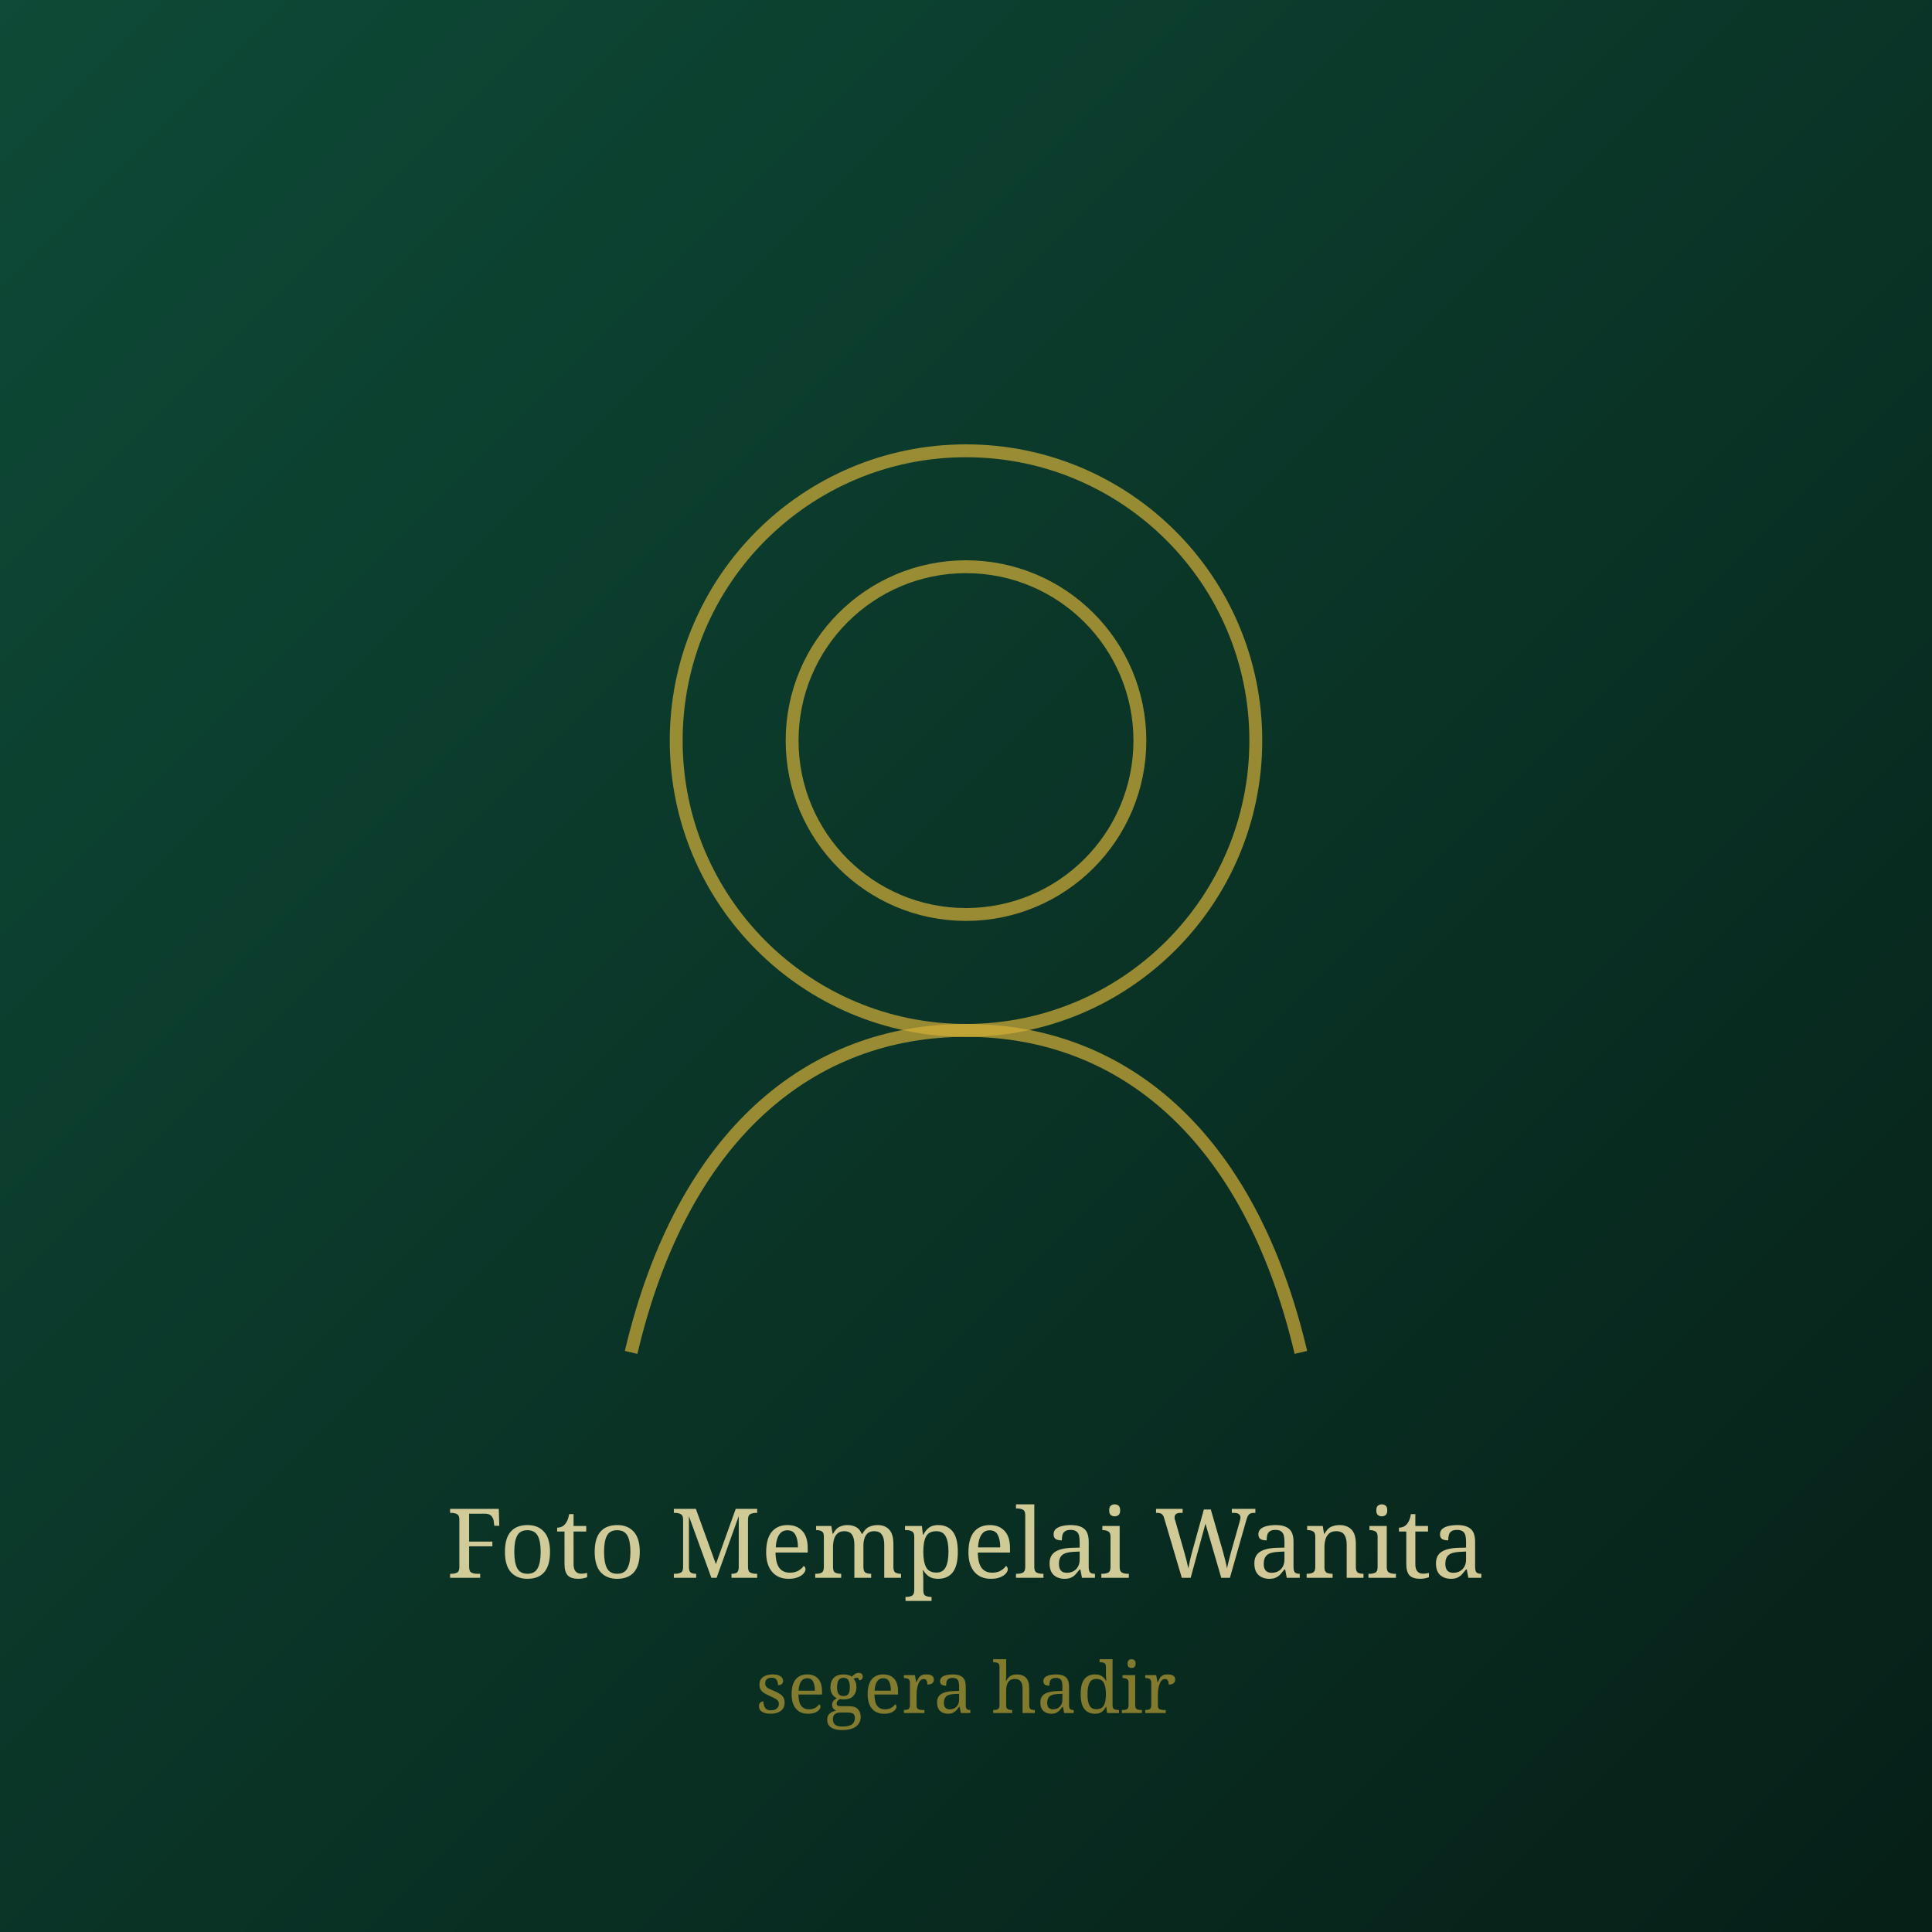
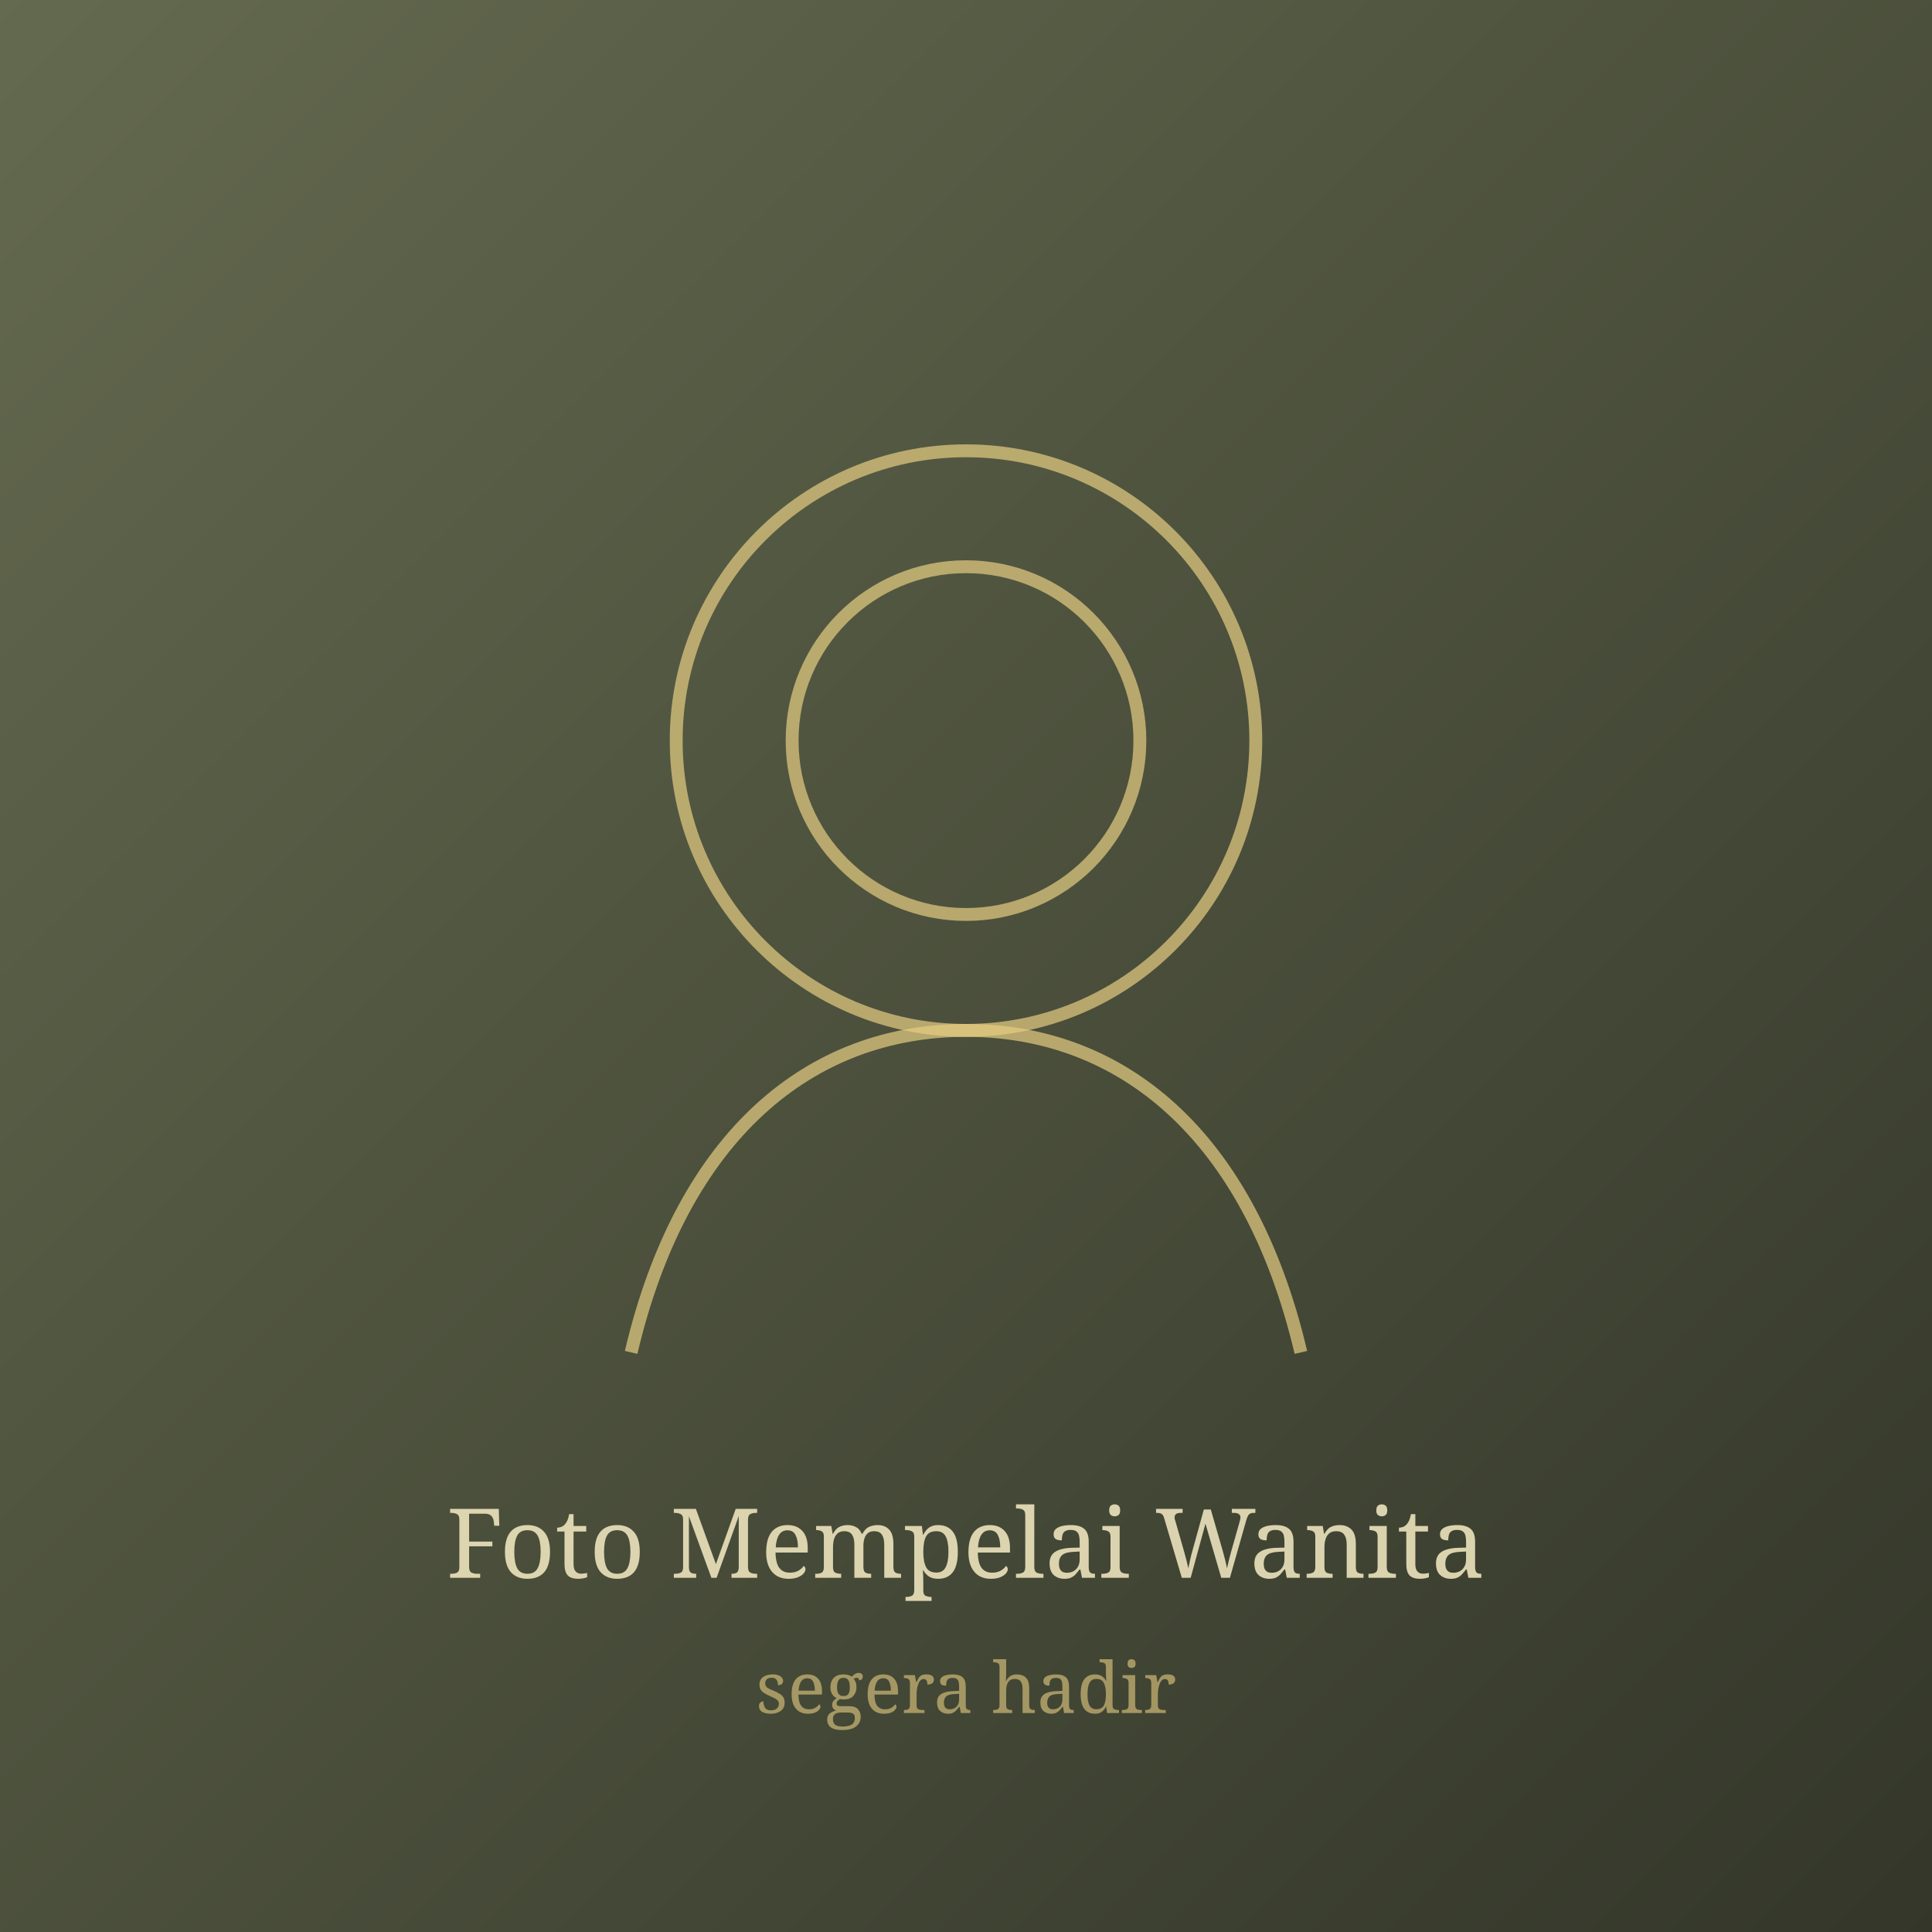
<svg xmlns="http://www.w3.org/2000/svg" viewBox="0 0 300 300">
  <defs>
    <linearGradient id="bg" x1="0" y1="0" x2="1" y2="1">
-       <stop offset="0" stop-color="#0e4a37" />
-       <stop offset="1" stop-color="#061f17" />
+       <stop offset="0" stop-color="#646a4f" />
+       <stop offset="1" stop-color="#333629" />
    </linearGradient>
  </defs>
  <rect width="300" height="300" fill="url(#bg)" />
-   <circle cx="150" cy="115" r="45" fill="none" stroke="#d4af37" stroke-width="2" opacity="0.7" />
-   <path d="M150 88a27 27 0 1 1 0 54 27 27 0 0 1 0-54Zm-52 122c8-34 28-50 52-50s44 16 52 50" fill="none" stroke="#d4af37" stroke-width="2" opacity="0.7" />
-   <text x="150" y="245" text-anchor="middle" font-family="Georgia, serif" font-size="15" fill="#f3e5ab" opacity="0.85">Foto Mempelai Wanita</text>
-   <text x="150" y="266" text-anchor="middle" font-family="Georgia, serif" font-size="11" fill="#d4af37" opacity="0.6">segera hadir</text>
+   <circle cx="150" cy="115" r="45" fill="none" stroke="#e6cd82" stroke-width="2" opacity="0.7" />
+   <path d="M150 88a27 27 0 1 1 0 54 27 27 0 0 1 0-54Zm-52 122c8-34 28-50 52-50s44 16 52 50" fill="none" stroke="#e6cd82" stroke-width="2" opacity="0.7" />
+   <text x="150" y="245" text-anchor="middle" font-family="Georgia, serif" font-size="15" fill="#f6ecc4" opacity="0.85">Foto Mempelai Wanita</text>
+   <text x="150" y="266" text-anchor="middle" font-family="Georgia, serif" font-size="11" fill="#e6cd82" opacity="0.6">segera hadir</text>
</svg>
